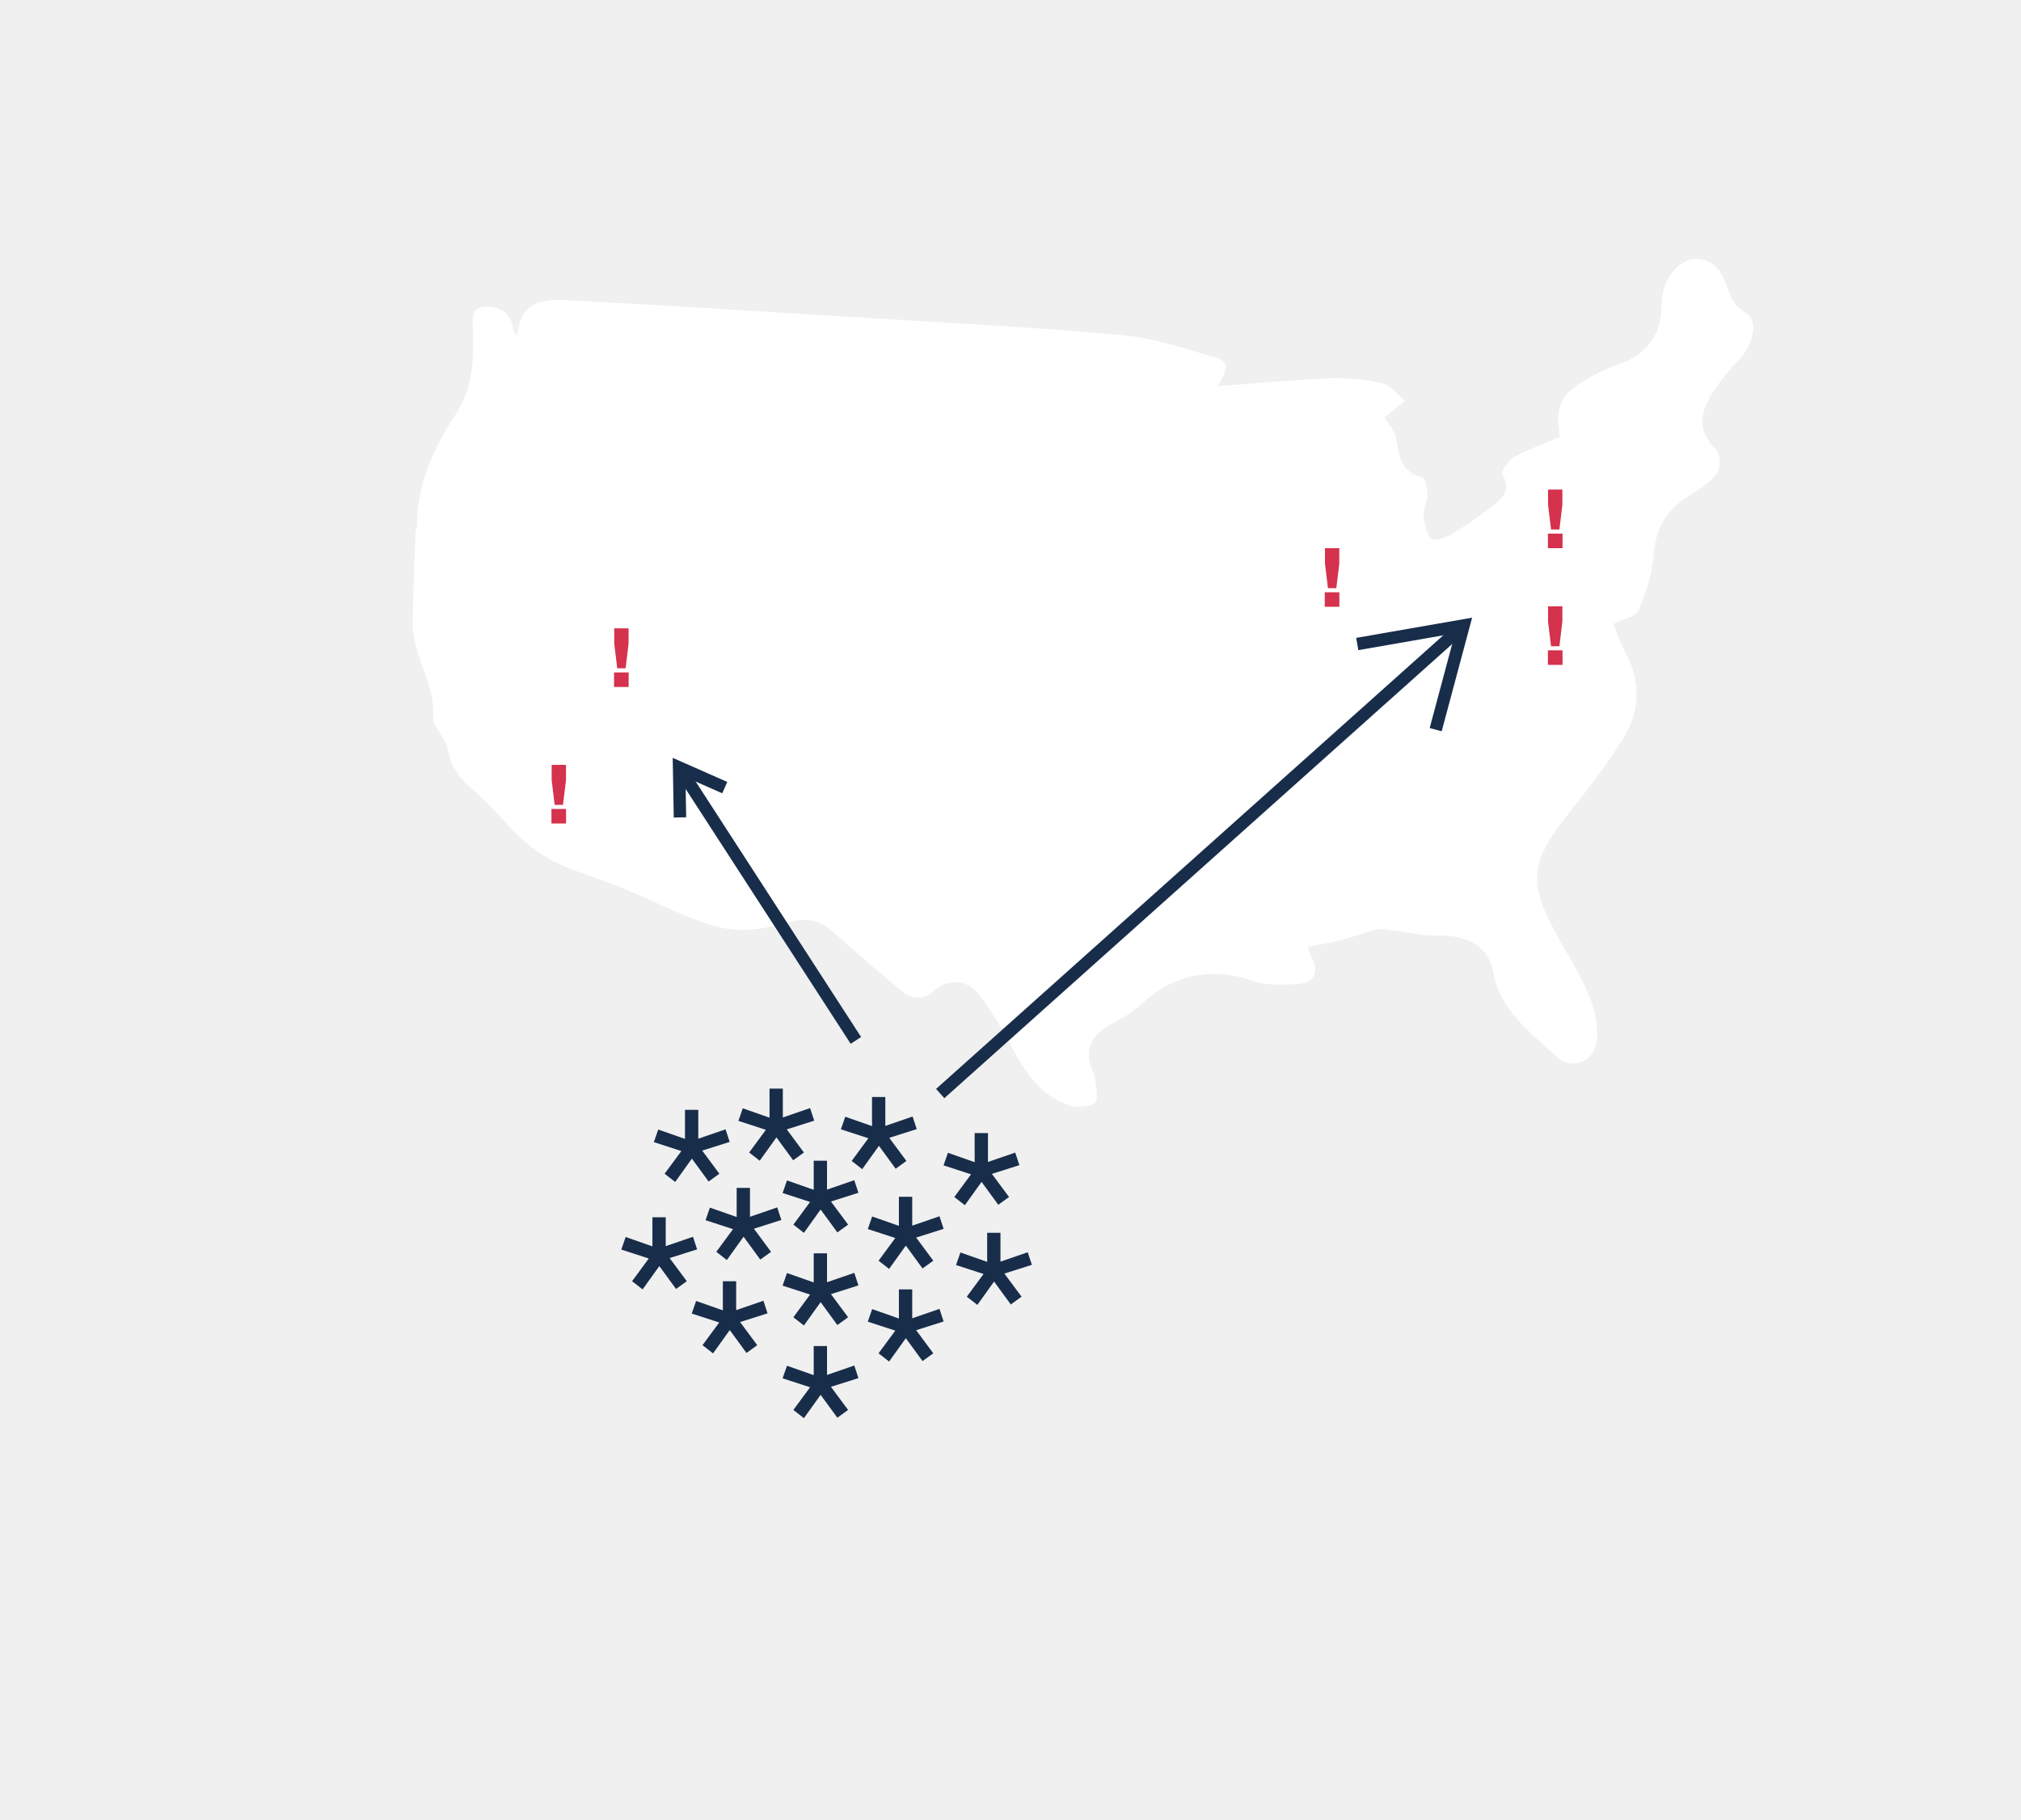
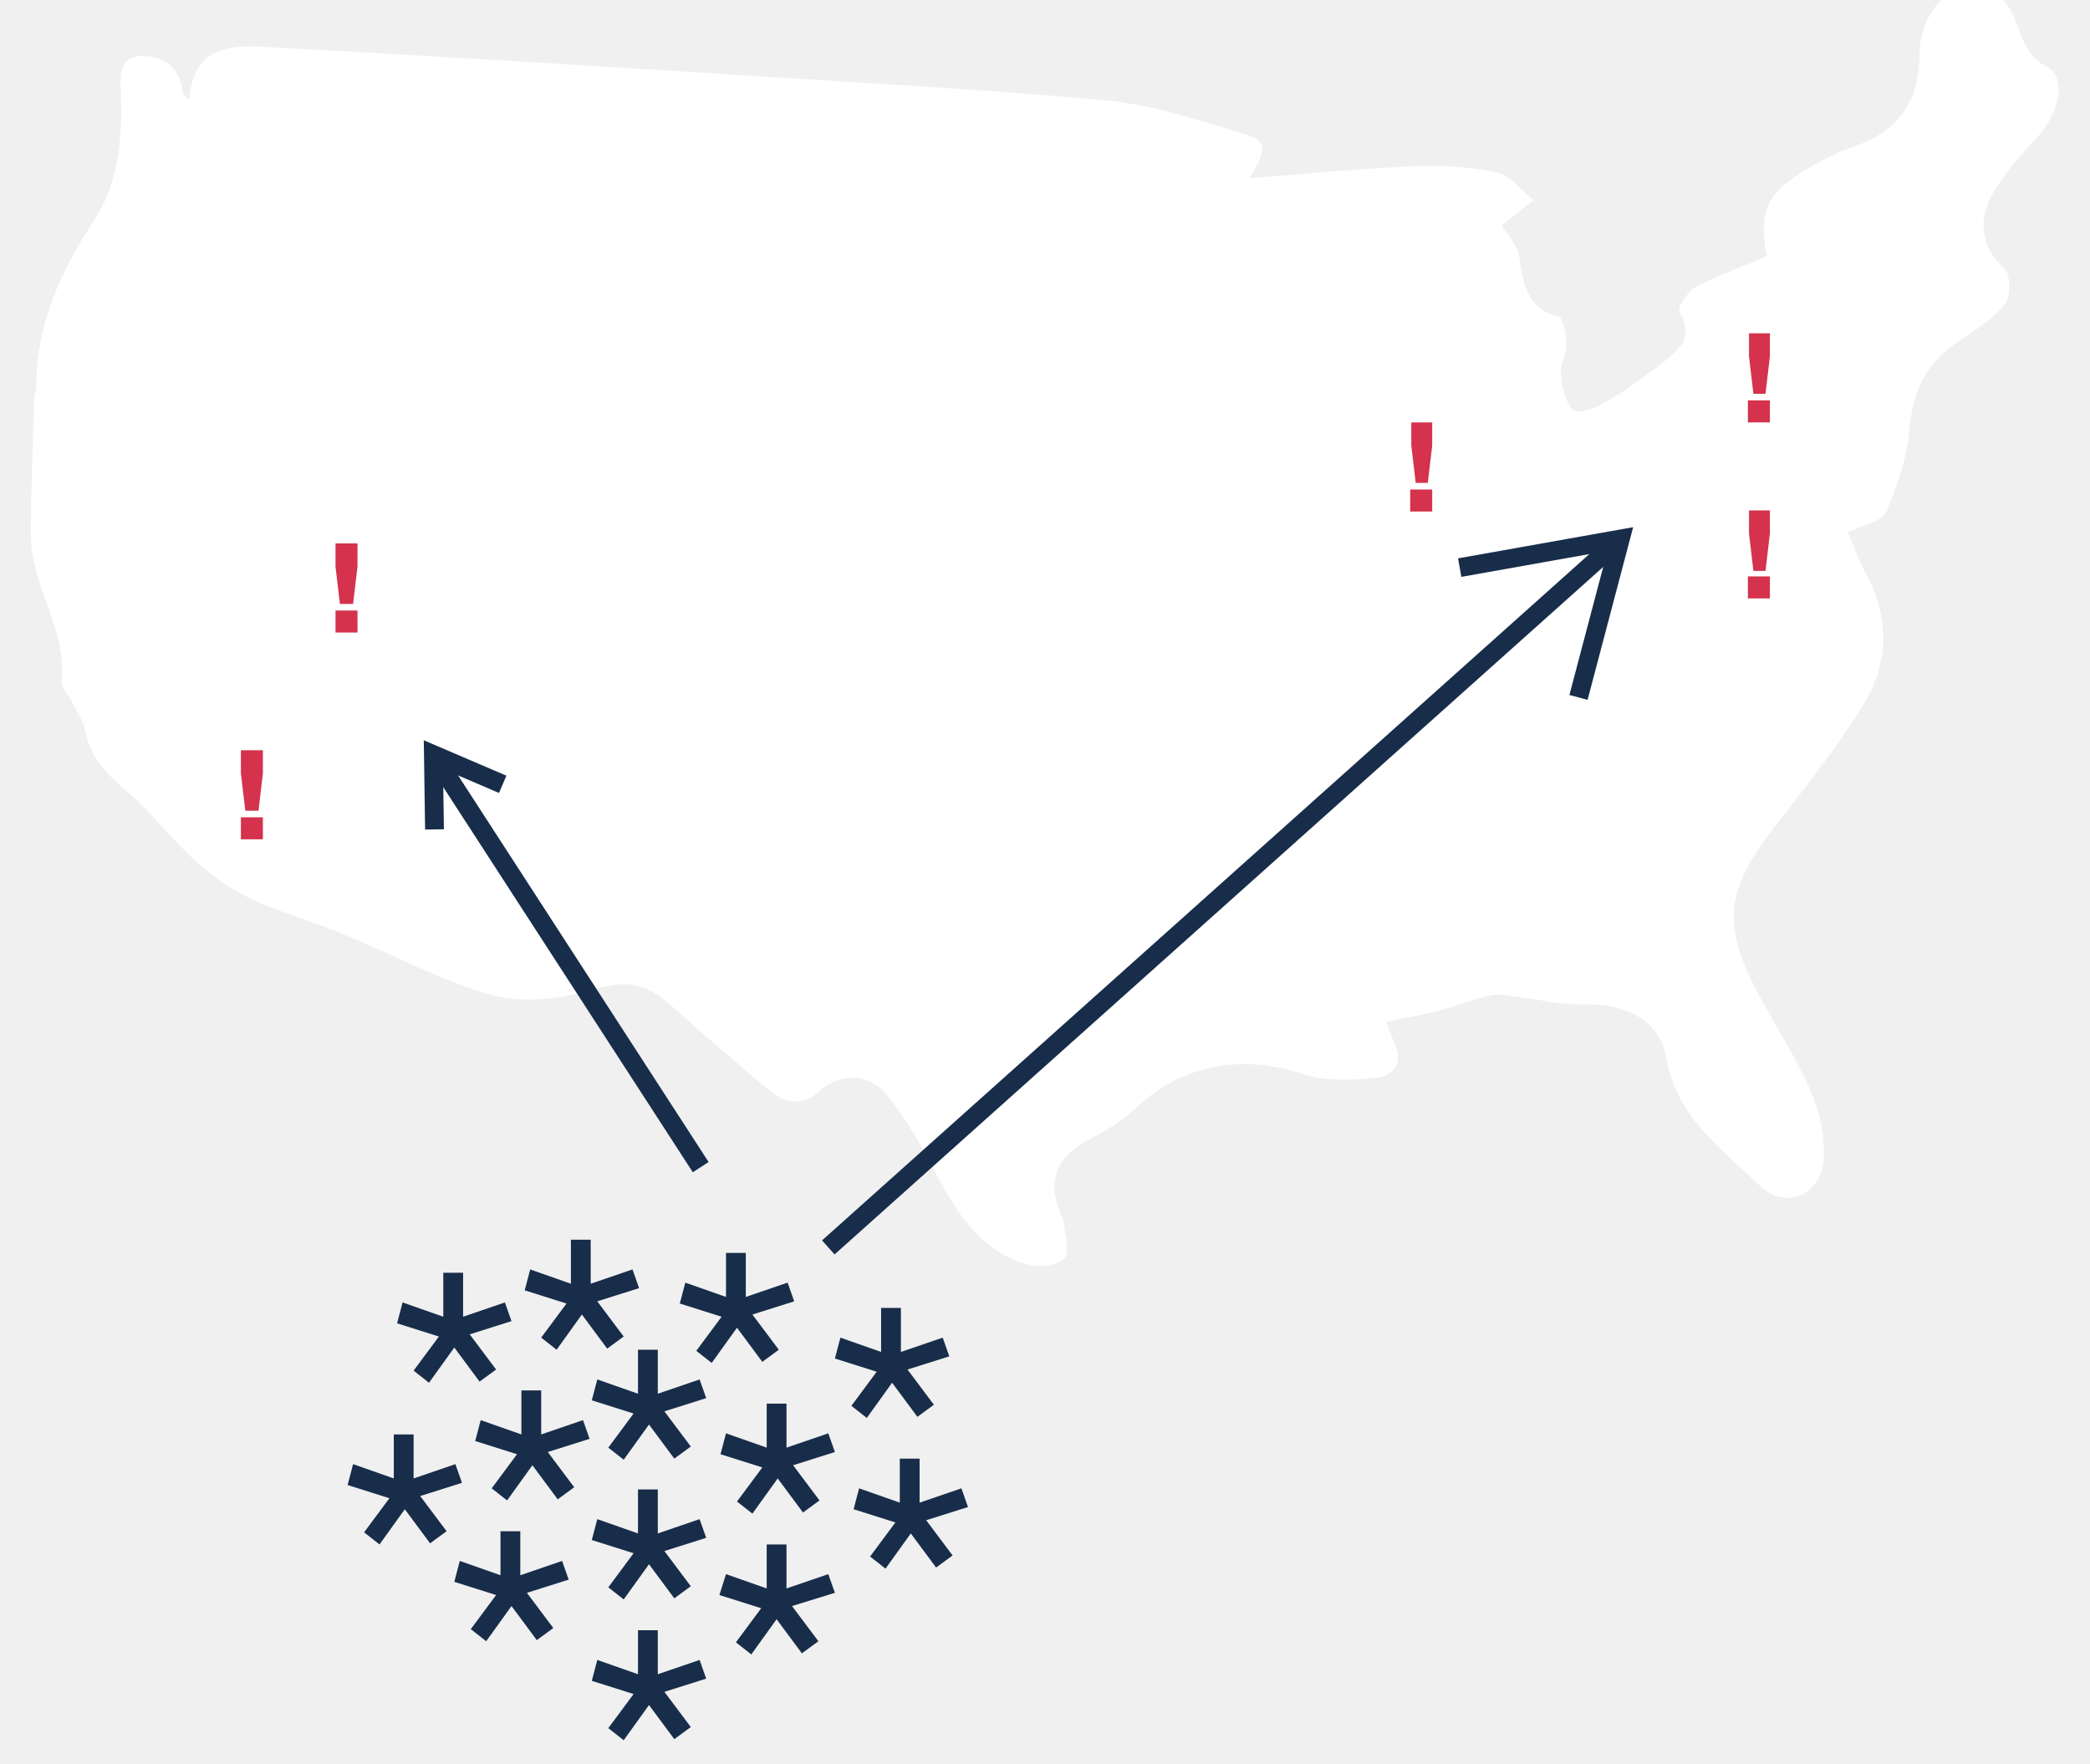
- <svg xmlns="http://www.w3.org/2000/svg" id="Layer_1" viewBox="0 0 278.02 250.27">
-   <defs>
-     <style>.cls-1{fill:#d4324d;}.cls-1,.cls-2,.cls-3{stroke-width:0px;}.cls-2{fill:#182d4a;}.cls-4{fill:none;stroke:#182d4a;stroke-miterlimit:10;stroke-width:1.71px;}.cls-3{fill:#fff;}</style>
-   </defs>
-   <path class="cls-3" d="M239.15,49.57c2.02-2.13,2.88-5.49,1-6.55-1.86-1.05-2.22-2.64-2.85-4.3-1.38-3.64-5.12-4.22-7.41-1.05-.8,1.11-1.3,2.69-1.3,4.06-.01,4.28-1.91,6.98-5.94,8.36-1.54.53-3.02,1.28-4.42,2.11-3.64,2.15-4.34,3.72-3.62,7.9-2.09.88-4.29,1.65-6.31,2.74-.79.43-1.85,1.99-1.64,2.36,1.42,2.41-.19,3.53-1.71,4.68-1.72,1.29-3.48,2.55-5.33,3.64-.8.47-2.43.95-2.71.61-.68-.81-.97-2.08-1.07-3.2-.08-.9.53-1.85.52-2.77-.01-.87-.28-2.39-.72-2.5-3.02-.75-3.16-3.09-3.61-5.48-.2-1.08-1.15-2.02-1.59-2.75.91-.73,1.89-1.5,2.86-2.27-1.07-.86-2.02-2.21-3.22-2.48-2.39-.54-4.93-.72-7.39-.63-4.95.19-9.9.68-15.22,1.07,1.04-1.68,2.01-3.29-.13-3.91-4.34-1.26-8.73-2.75-13.19-3.15-12.1-1.09-24.24-1.67-36.36-2.42-12.99-.8-25.97-1.62-38.97-2.31-3.47-.19-7.2-.38-7.64,4.81-.37-.43-.53-.54-.55-.66-.23-2.36-1.89-3.43-3.89-3.3-2.24.15-1.69,2.26-1.65,3.71.09,3.85-.15,7.66-2.31,10.96-3.08,4.69-5.41,9.57-5.41,15.32,0,.42-.22.84-.23,1.27-.14,4.09-.31,8.19-.36,12.29-.05,4.57,3.26,8.45,2.79,13.15-.06.64.67,1.35,1.02,2.04.38.76.93,1.5,1.06,2.3.4,2.59,1.99,4.21,3.89,5.84,2.25,1.94,4.08,4.36,6.29,6.36,1.47,1.33,3.15,2.53,4.94,3.35,2.78,1.28,5.77,2.11,8.61,3.27,4.37,1.78,8.57,4.11,13.07,5.37,2.74.77,6.07.53,8.85-.26,3.31-.94,5.02-1.06,7.67,1.34,2.87,2.6,5.81,5.13,8.78,7.61,1.51,1.26,3.06,1.72,4.82.12,1.79-1.62,4.47-1.52,5.99.42,1.78,2.27,3.26,4.81,4.61,7.36,1.82,3.43,3.9,6.59,7.69,7.95,1.13.41,2.87.37,3.76-.26.56-.4.08-2.28.03-3.5-.01-.24-.19-.47-.3-.71-1.25-2.9-.36-5.1,2.43-6.57,1.58-.83,3.18-1.76,4.46-2.98,4.11-3.91,9.62-4.92,14.96-3.05,2,.7,4.38.61,6.55.43,1.8-.15,2.76-1.36,1.82-3.33-.24-.5-.4-1.05-.67-1.75,1.73-.35,3.25-.58,4.73-.96,1.58-.41,3.11-1.04,4.7-1.41.71-.17,1.51.02,2.27.11,2.09.24,4.19.77,6.28.71,3.74-.1,6.89,1.39,7.51,4.91.95,5.43,5.06,8.26,8.54,11.58,2.34,2.24,5.54.92,5.76-2.36.13-1.96-.34-4.13-1.12-5.96-1.25-2.92-2.96-5.64-4.5-8.43-3.84-6.93-3.51-9.92,1.45-16.17,2.67-3.37,5.31-6.79,7.62-10.41,2.49-3.9,2.67-8.08.37-12.28-.72-1.32-1.17-2.79-1.56-3.73,1.43-.73,3.11-1.03,3.47-1.88,1.01-2.42,1.86-5.03,2.06-7.62.27-3.5,1.61-6.04,4.54-7.91,1.51-.97,3.1-1.99,4.18-3.36.54-.68.47-2.72-.12-3.25-2.13-1.9-2.32-4.19-1.28-6.34,1.05-2.17,2.68-4.13,4.35-5.89Z" />
-   <path class="cls-2" d="M108.26,162.36l3.68,1.29v-4h1.83v3.97l3.75-1.29.57,1.73-3.78,1.2,2.36,3.18-1.48,1.07-2.3-3.15-2.3,3.21-1.45-1.13,2.3-3.12-3.78-1.23.6-1.73Z" />
-   <path class="cls-2" d="M102.18,152.44l3.68,1.29v-4h1.83v3.97l3.75-1.29.57,1.73-3.78,1.2,2.36,3.18-1.48,1.07-2.3-3.15-2.3,3.21-1.45-1.13,2.3-3.12-3.78-1.23.6-1.73Z" />
-   <path class="cls-2" d="M90.55,155.36l3.68,1.29v-4h1.83v3.97l3.75-1.29.57,1.73-3.78,1.2,2.36,3.18-1.48,1.07-2.3-3.15-2.3,3.21-1.45-1.13,2.3-3.12-3.78-1.23.6-1.73Z" />
-   <path class="cls-2" d="M86.07,170.14l3.68,1.29v-4h1.83v3.97l3.75-1.29.57,1.73-3.78,1.2,2.36,3.18-1.48,1.07-2.3-3.15-2.3,3.21-1.45-1.13,2.3-3.12-3.78-1.23.6-1.73Z" />
-   <path class="cls-2" d="M108.26,187.85l3.68,1.29v-4h1.83v3.97l3.75-1.29.57,1.73-3.78,1.2,2.36,3.18-1.48,1.07-2.3-3.15-2.3,3.21-1.45-1.13,2.3-3.12-3.78-1.23.6-1.73Z" />
-   <path class="cls-2" d="M116.28,153.6l3.68,1.29v-4h1.83v3.97l3.75-1.29.57,1.73-3.78,1.2,2.36,3.18-1.48,1.07-2.3-3.15-2.3,3.21-1.45-1.13,2.3-3.12-3.78-1.23.6-1.73Z" />
-   <path class="cls-2" d="M130.4,158.56l3.68,1.29v-4h1.83v3.97l3.75-1.29.57,1.73-3.78,1.2,2.36,3.18-1.48,1.07-2.3-3.15-2.3,3.21-1.45-1.13,2.3-3.12-3.78-1.23.6-1.73Z" />
-   <path class="cls-2" d="M132.12,172.27l3.68,1.29v-4h1.83v3.97l3.75-1.29.57,1.73-3.78,1.2,2.36,3.18-1.48,1.07-2.3-3.15-2.3,3.21-1.45-1.13,2.3-3.12-3.78-1.23.6-1.73Z" />
-   <path class="cls-2" d="M97.66,166.1l3.68,1.29v-4h1.83v3.97l3.75-1.29.57,1.73-3.78,1.2,2.36,3.18-1.48,1.07-2.3-3.15-2.3,3.21-1.45-1.13,2.3-3.12-3.78-1.23.6-1.73Z" />
-   <path class="cls-2" d="M95.76,178.94l3.68,1.29v-4h1.83v3.97l3.75-1.29.57,1.73-3.78,1.2,2.36,3.18-1.48,1.07-2.3-3.15-2.3,3.21-1.45-1.13,2.3-3.12-3.78-1.23.6-1.73Z" />
-   <path class="cls-2" d="M108.26,175.1l3.68,1.29v-4h1.83v3.97l3.75-1.29.57,1.73-3.78,1.2,2.36,3.18-1.48,1.07-2.3-3.15-2.3,3.21-1.45-1.13,2.3-3.12-3.78-1.23.6-1.73Z" />
-   <path class="cls-2" d="M119.98,167.32l3.68,1.29v-4h1.83v3.97l3.75-1.29.57,1.73-3.78,1.2,2.36,3.18-1.48,1.07-2.3-3.15-2.3,3.21-1.45-1.13,2.3-3.12-3.78-1.23.6-1.73Z" />
-   <path class="cls-2" d="M119.98,180.06l3.68,1.29v-4h1.83v3.97l3.75-1.29.57,1.73-3.78,1.2,2.36,3.18-1.48,1.07-2.3-3.15-2.3,3.21-1.45-1.13,2.3-3.12-3.78-1.23.6-1.73Z" />
-   <polyline class="cls-4" points="186.71 88.58 201.34 86.03 197.5 100.36" />
-   <line class="cls-4" x1="129.34" y1="150.41" x2="201.34" y2="86.03" />
-   <polyline class="cls-4" points="93.54 112.43 93.42 105.56 99.7 108.33" />
-   <line class="cls-4" x1="117.74" y1="143.1" x2="93.42" y2="105.55" />
-   <path class="cls-1" d="M212.94,73.4h2.01v2h-2.01v-2ZM214.93,67.33v2.11l-.41,3.39h-1.15l-.41-3.39v-2.11h1.97Z" />
-   <path class="cls-1" d="M182.24,81.46h2.01v2h-2.01v-2ZM184.24,75.4v2.11l-.41,3.39h-1.15l-.41-3.39v-2.11h1.97Z" />
-   <path class="cls-1" d="M212.94,89.45h2.01v2h-2.01v-2ZM214.93,83.39v2.11l-.41,3.39h-1.15l-.41-3.39v-2.11h1.97Z" />
-   <path class="cls-1" d="M75.86,111.27h2.01v2h-2.01v-2ZM77.86,105.2v2.11l-.41,3.39h-1.15l-.41-3.39v-2.11h1.97Z" />
-   <path class="cls-1" d="M84.47,92.49h2.01v2h-2.01v-2ZM86.47,86.42v2.11l-.41,3.39h-1.15l-.41-3.39v-2.11h1.97Z" />
+ <svg xmlns="http://www.w3.org/2000/svg" version="1.1" id="Layer_1" x="0px" y="0px" viewBox="0 0 190 160.3" style="enable-background:new 0 0 190 160.3;" xml:space="preserve">
+   <style type="text/css">
+ 	.st0{fill:#FFFFFF;}
+ 	.st1{fill:#182D4A;}
+ 	.st2{fill:none;stroke:#182D4A;stroke-width:1.71;stroke-miterlimit:10;}
+ 	.st3{fill:#D4324D;}
+ </style>
+   <path class="st0" d="M185.1,12.6c2-2.1,2.9-5.5,1-6.5c-1.9-1-2.2-2.6-2.9-4.3c-1.4-3.6-5.1-4.2-7.4-1c-0.8,1.1-1.3,2.7-1.3,4.1  c0,4.3-1.9,7-5.9,8.4c-1.5,0.5-3,1.3-4.4,2.1c-3.6,2.2-4.3,3.7-3.6,7.9c-2.1,0.9-4.3,1.7-6.3,2.7c-0.8,0.4-1.9,2-1.6,2.4  c1.4,2.4-0.2,3.5-1.7,4.7c-1.7,1.3-3.5,2.6-5.3,3.6c-0.8,0.5-2.4,0.9-2.7,0.6c-0.7-0.8-1-2.1-1.1-3.2c-0.1-0.9,0.5-1.8,0.5-2.8  c0-0.9-0.3-2.4-0.7-2.5c-3-0.8-3.2-3.1-3.6-5.5c-0.2-1.1-1.1-2-1.6-2.8c0.9-0.7,1.9-1.5,2.9-2.3c-1.1-0.9-2-2.2-3.2-2.5  c-2.4-0.5-4.9-0.7-7.4-0.6c-4.9,0.2-9.9,0.7-15.2,1.1c1-1.7,2-3.3-0.1-3.9c-4.3-1.3-8.7-2.8-13.2-3.2C88,8,75.9,7.4,63.8,6.6  c-13-0.8-26-1.6-39-2.3c-3.5-0.2-7.2-0.4-7.6,4.8c-0.4-0.4-0.5-0.5-0.6-0.7c-0.2-2.4-1.9-3.4-3.9-3.3c-2.2,0.2-1.7,2.3-1.7,3.7  c0.1,3.8-0.2,7.7-2.3,11c-3.1,4.7-5.4,9.6-5.4,15.3c0,0.4-0.2,0.8-0.2,1.3C3,40.5,2.8,44.6,2.8,48.7c0,4.6,3.3,8.4,2.8,13.2  c-0.1,0.6,0.7,1.3,1,2c0.4,0.8,0.9,1.5,1.1,2.3c0.4,2.6,2,4.2,3.9,5.8c2.2,1.9,4.1,4.4,6.3,6.4c1.5,1.3,3.2,2.5,4.9,3.3  c2.8,1.3,5.8,2.1,8.6,3.3c4.4,1.8,8.6,4.1,13.1,5.4c2.7,0.8,6.1,0.5,8.8-0.3c3.3-0.9,5-1.1,7.7,1.3c2.9,2.6,5.8,5.1,8.8,7.6  c1.5,1.3,3.1,1.7,4.8,0.1c1.8-1.6,4.5-1.5,6,0.4c1.8,2.3,3.3,4.8,4.6,7.4c1.8,3.4,3.9,6.6,7.7,7.9c1.1,0.4,2.9,0.4,3.8-0.3  c0.6-0.4,0.1-2.3,0-3.5c0-0.2-0.2-0.5-0.3-0.7c-1.2-2.9-0.4-5.1,2.4-6.6c1.6-0.8,3.2-1.8,4.5-3c4.1-3.9,9.6-4.9,15-3.1  c2,0.7,4.4,0.6,6.6,0.4c1.8-0.1,2.8-1.4,1.8-3.3c-0.2-0.5-0.4-1.1-0.7-1.8c1.7-0.4,3.2-0.6,4.7-1c1.6-0.4,3.1-1,4.7-1.4  c0.7-0.2,1.5,0,2.3,0.1c2.1,0.2,4.2,0.8,6.3,0.7c3.7-0.1,6.9,1.4,7.5,4.9c0.9,5.4,5.1,8.3,8.5,11.6c2.3,2.2,5.5,0.9,5.8-2.4  c0.1-2-0.3-4.1-1.1-6c-1.2-2.9-3-5.6-4.5-8.4c-3.8-6.9-3.5-9.9,1.4-16.2c2.7-3.4,5.3-6.8,7.6-10.4c2.5-3.9,2.7-8.1,0.4-12.3  c-0.7-1.3-1.2-2.8-1.6-3.7c1.4-0.7,3.1-1,3.5-1.9c1-2.4,1.9-5,2.1-7.6c0.3-3.5,1.6-6,4.5-7.9c1.5-1,3.1-2,4.2-3.4  c0.5-0.7,0.5-2.7-0.1-3.2c-2.1-1.9-2.3-4.2-1.3-6.3C181.8,16.3,183.5,14.3,185.1,12.6L185.1,12.6z" />
+   <path class="st1" d="M54.3,125.4l3.7,1.3v-4h1.8v4l3.8-1.3l0.6,1.7l-3.8,1.2l2.4,3.2l-1.5,1.1l-2.3-3.1l-2.3,3.2l-1.4-1.1l2.3-3.1  l-3.8-1.2L54.3,125.4L54.3,125.4z" />
+   <path class="st1" d="M48.2,115.4l3.7,1.3v-4h1.8v4l3.8-1.3l0.6,1.7l-3.8,1.2l2.4,3.2l-1.5,1.1l-2.3-3.1l-2.3,3.2l-1.4-1.1l2.3-3.1  l-3.8-1.2L48.2,115.4L48.2,115.4z" />
+   <path class="st1" d="M36.6,118.4l3.7,1.3v-4h1.8v4l3.8-1.3l0.6,1.7l-3.8,1.2l2.4,3.2l-1.5,1.1l-2.3-3.1l-2.3,3.2l-1.4-1.1l2.3-3.1  l-3.8-1.2L36.6,118.4L36.6,118.4z" />
+   <path class="st1" d="M32.1,133.1l3.7,1.3v-4h1.8v4l3.8-1.3l0.6,1.7l-3.8,1.2l2.4,3.2l-1.5,1.1l-2.3-3.1l-2.3,3.2l-1.4-1.1l2.3-3.1  l-3.8-1.2L32.1,133.1L32.1,133.1z" />
+   <path class="st1" d="M54.3,150.9l3.7,1.3v-4h1.8v4l3.8-1.3l0.6,1.7l-3.8,1.2l2.4,3.2l-1.5,1.1l-2.3-3.1l-2.3,3.2l-1.4-1.1l2.3-3.1  l-3.8-1.2L54.3,150.9L54.3,150.9z" />
+   <path class="st1" d="M62.3,116.6l3.7,1.3v-4h1.8v4l3.8-1.3l0.6,1.7l-3.8,1.2l2.4,3.2l-1.5,1.1l-2.3-3.1l-2.3,3.2l-1.4-1.1l2.3-3.1  l-3.8-1.2L62.3,116.6L62.3,116.6z" />
+   <path class="st1" d="M76.4,121.6l3.7,1.3v-4h1.8v4l3.8-1.3l0.6,1.7l-3.8,1.2l2.4,3.2l-1.5,1.1l-2.3-3.1l-2.3,3.2l-1.4-1.1l2.3-3.1  l-3.8-1.2L76.4,121.6L76.4,121.6z" />
+   <path class="st1" d="M78.1,135.3l3.7,1.3v-4h1.8v4l3.8-1.3l0.6,1.7l-3.8,1.2l2.4,3.2l-1.5,1.1l-2.3-3.1l-2.3,3.2l-1.4-1.1l2.3-3.1  l-3.8-1.2L78.1,135.3L78.1,135.3z" />
+   <path class="st1" d="M43.7,129.1l3.7,1.3v-4h1.8v4l3.8-1.3l0.6,1.7l-3.8,1.2l2.4,3.2l-1.5,1.1l-2.3-3.1l-2.3,3.2l-1.4-1.1l2.3-3.1  l-3.8-1.2L43.7,129.1L43.7,129.1z" />
+   <path class="st1" d="M41.8,141.9l3.7,1.3v-4h1.8v4l3.8-1.3l0.6,1.7l-3.8,1.2l2.4,3.2l-1.5,1.1l-2.3-3.1l-2.3,3.2l-1.4-1.1l2.3-3.1  l-3.8-1.2L41.8,141.9L41.8,141.9z" />
+   <path class="st1" d="M54.3,138.1l3.7,1.3v-4h1.8v4l3.8-1.3l0.6,1.7l-3.8,1.2l2.4,3.2l-1.5,1.1l-2.3-3.1l-2.3,3.2l-1.4-1.1l2.3-3.1  l-3.8-1.2L54.3,138.1L54.3,138.1z" />
+   <path class="st1" d="M66,130.3l3.7,1.3v-4h1.8v4l3.8-1.3l0.6,1.7l-3.8,1.2l2.4,3.2l-1.5,1.1l-2.3-3.1l-2.3,3.2l-1.4-1.1l2.3-3.1  l-3.8-1.2L66,130.3L66,130.3z" />
+   <path class="st1" d="M66,143.1l3.7,1.3v-4h1.8v4l3.8-1.3l0.6,1.7L72,146l2.4,3.2l-1.5,1.1l-2.3-3.1l-2.3,3.2l-1.4-1.1l2.3-3.1  l-3.8-1.2L66,143.1L66,143.1z" />
+   <polyline class="st2" points="132.7,51.6 147.3,49 143.5,63.4 " />
+   <line class="st2" x1="75.3" y1="113.4" x2="147.3" y2="49" />
+   <polyline class="st2" points="39.5,75.4 39.4,68.6 45.7,71.3 " />
+   <line class="st2" x1="63.7" y1="106.1" x2="39.4" y2="68.6" />
+   <path class="st3" d="M158.9,36.4h2v2h-2V36.4z M160.9,30.3v2.1l-0.4,3.4h-1.1l-0.4-3.4v-2.1H160.9z" />
+   <path class="st3" d="M128.2,44.5h2v2h-2V44.5z M130.2,38.4v2.1l-0.4,3.4h-1.1l-0.4-3.4v-2.1H130.2z" />
+   <path class="st3" d="M158.9,52.4h2v2h-2V52.4z M160.9,46.4v2.1l-0.4,3.4h-1.1l-0.4-3.4v-2.1H160.9z" />
+   <path class="st3" d="M21.9,74.3h2v2h-2V74.3z M23.9,68.2v2.1l-0.4,3.4h-1.2l-0.4-3.4v-2.1C21.9,68.2,23.9,68.2,23.9,68.2z" />
+   <path class="st3" d="M30.5,55.5h2v2h-2V55.5z M32.5,49.4v2.1l-0.4,3.4h-1.2l-0.4-3.4v-2.1C30.5,49.4,32.5,49.4,32.5,49.4z" />
</svg>
